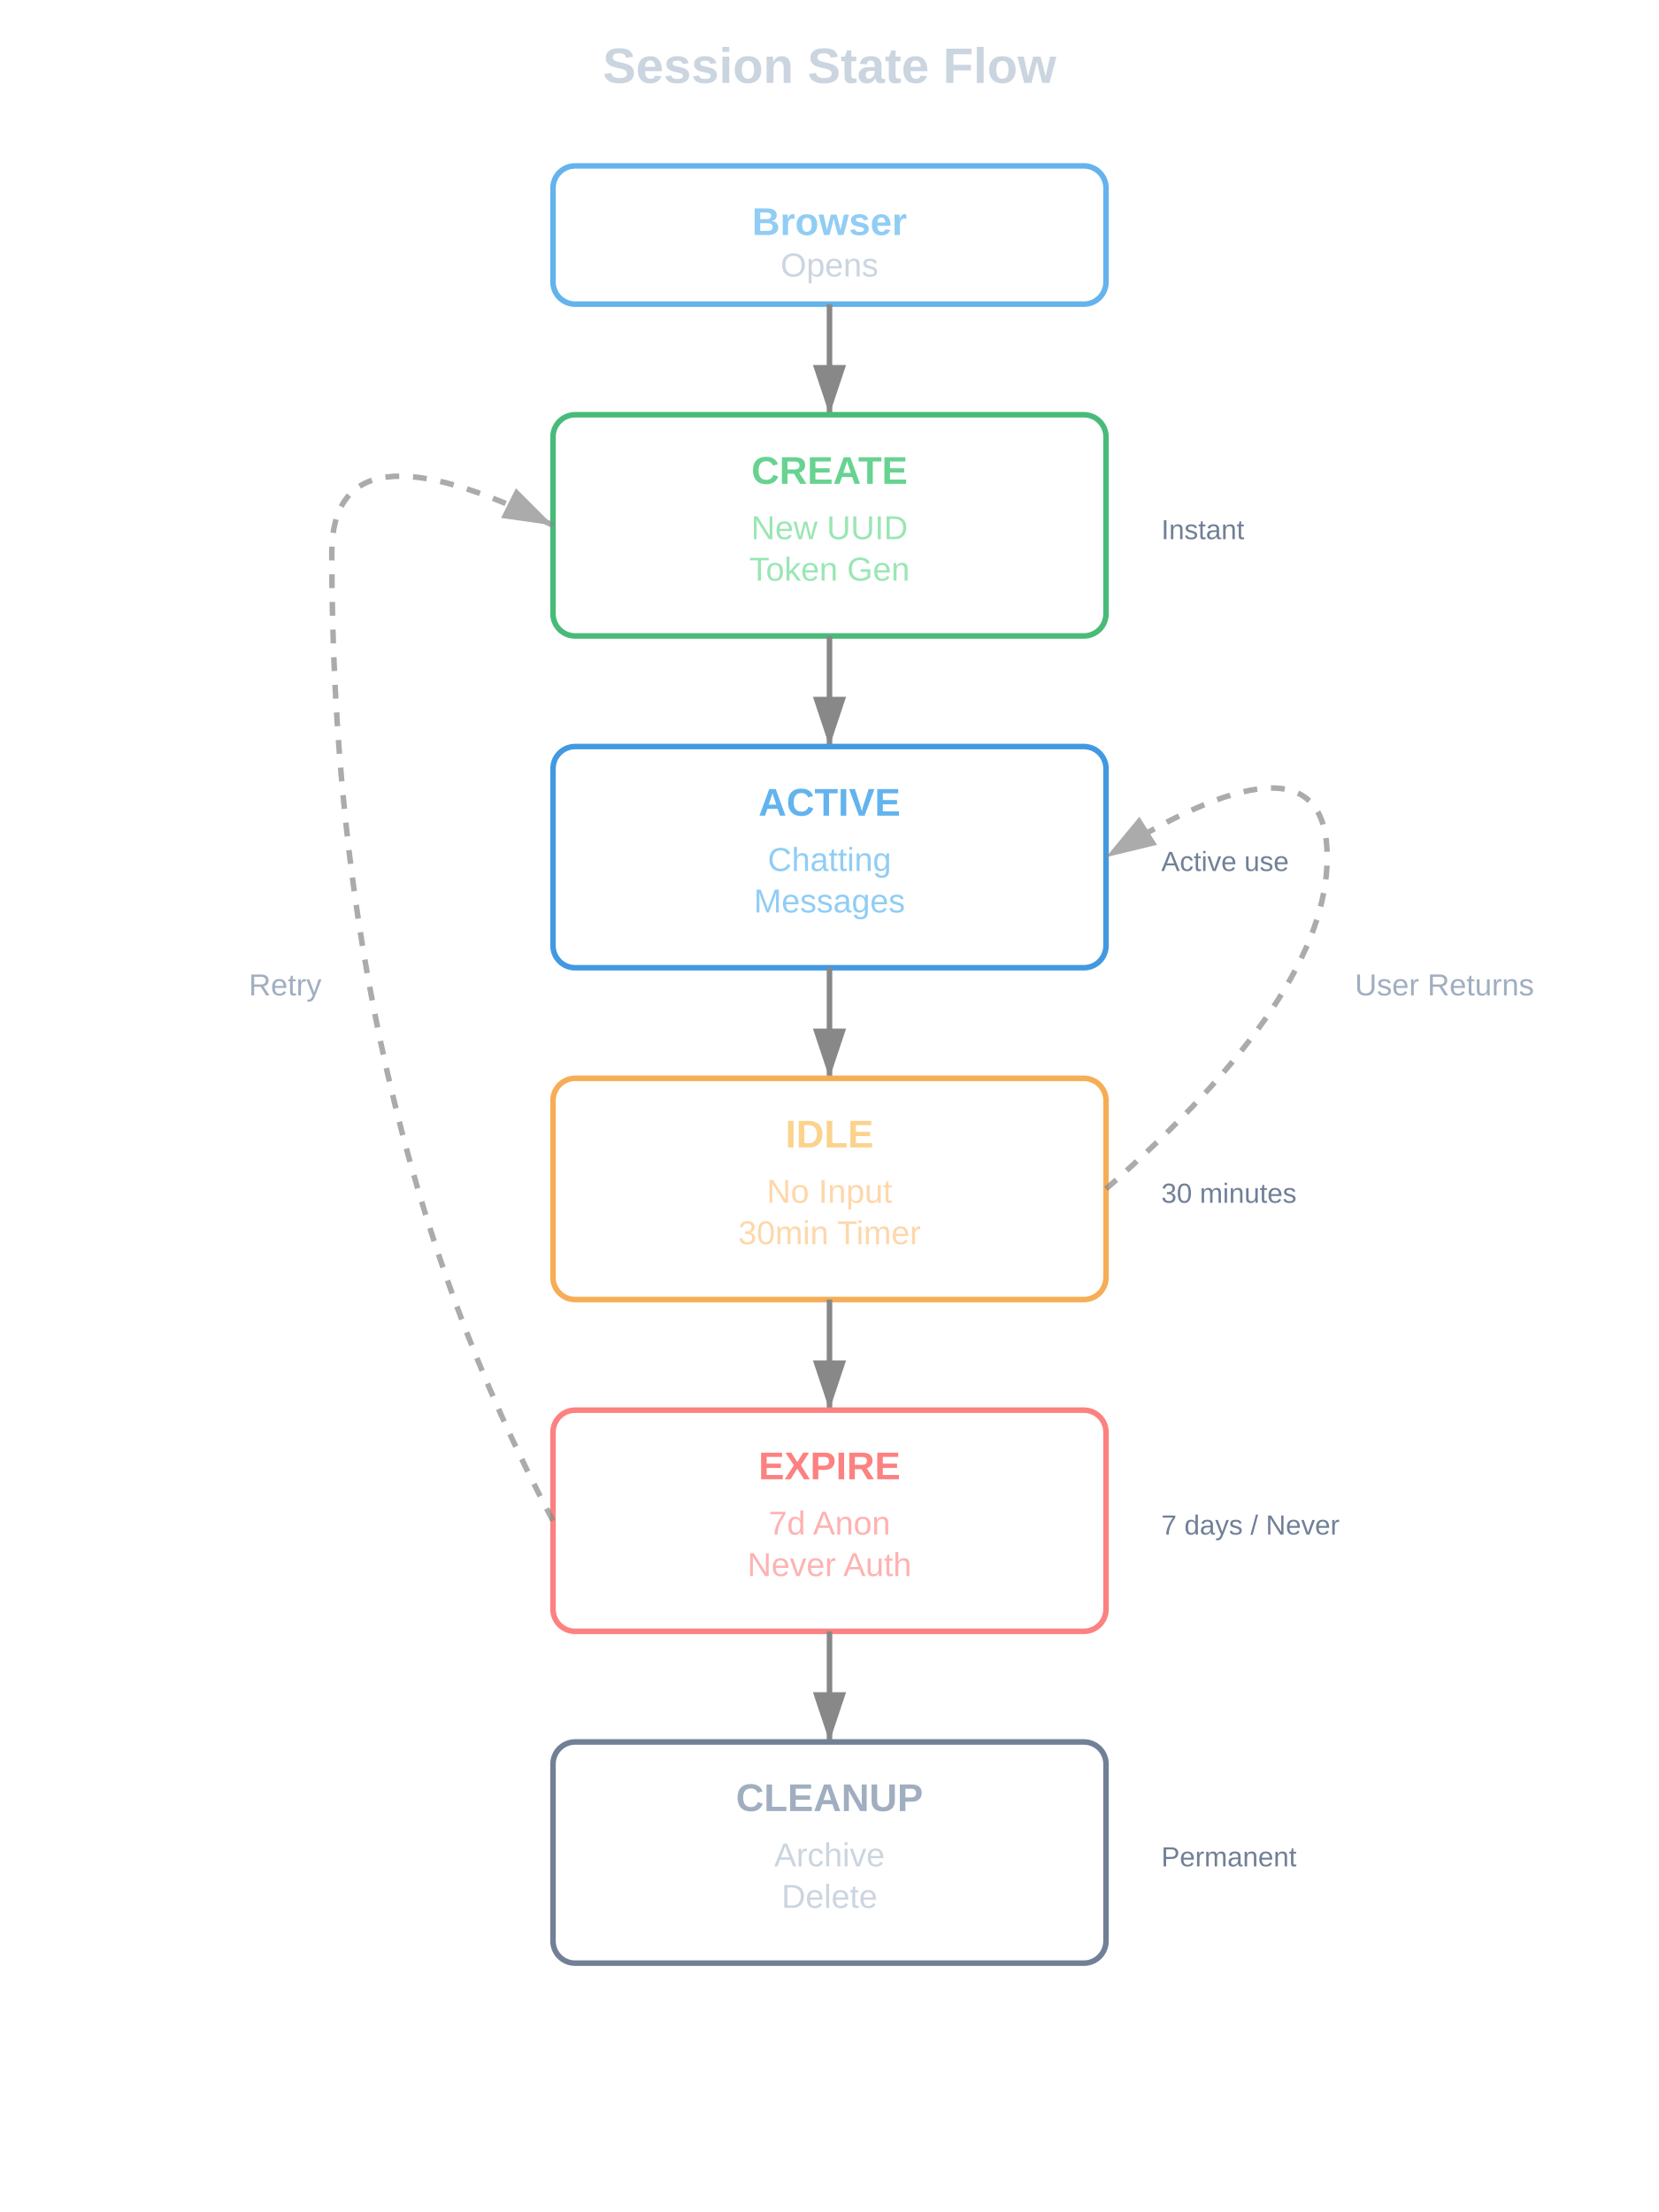
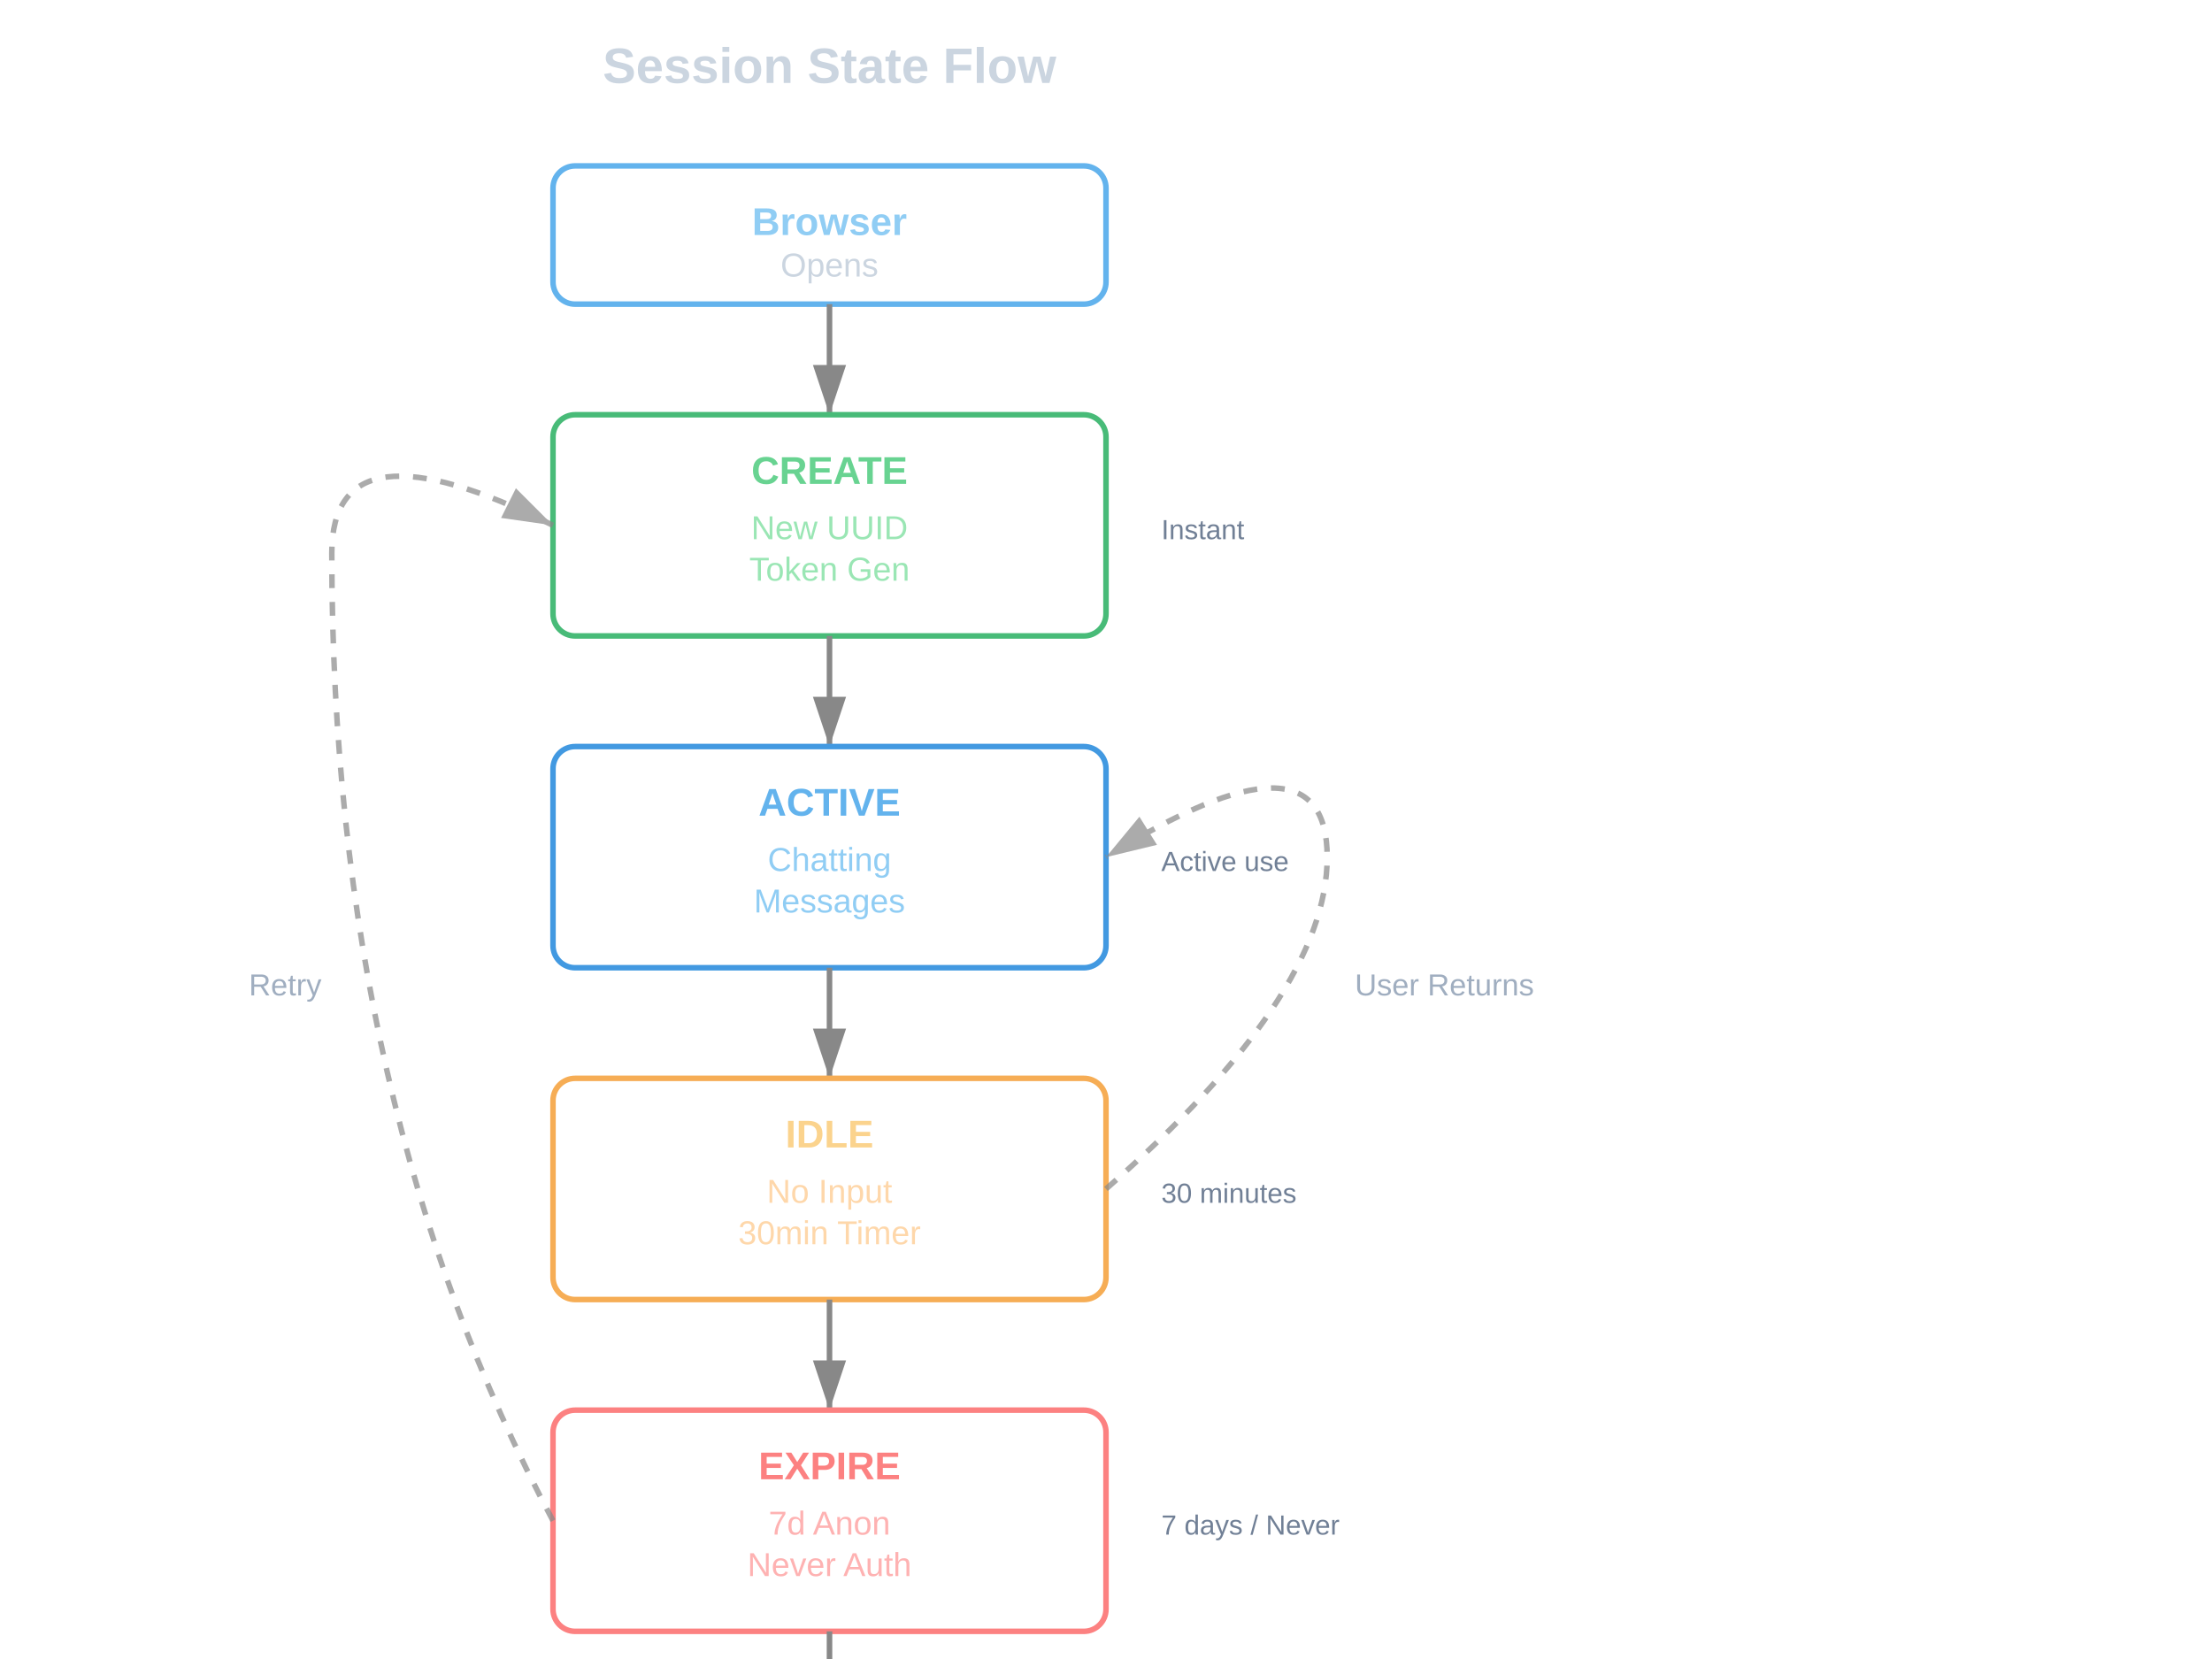
- <svg xmlns="http://www.w3.org/2000/svg" width="600" height="800">
+ <svg xmlns="http://www.w3.org/2000/svg" width="800" height="600" viewBox="0 0 800 600">
  <defs>
    <marker id="arrow" markerWidth="10" markerHeight="10" refX="9" refY="3" orient="auto" markerUnits="strokeWidth">
      <path d="M0,0 L0,6 L9,3 z" fill="#888" />
    </marker>
  </defs>
  <text x="300" y="30" text-anchor="middle" font-family="Arial, sans-serif" font-size="18" font-weight="bold" fill="#CBD5E0">Session State Flow</text>
  <rect x="200" y="60" width="200" height="50" fill="none" stroke="#63B3ED" stroke-width="2" rx="8" />
  <text x="300" y="85" text-anchor="middle" font-family="Arial, sans-serif" font-size="14" font-weight="bold" fill="#90CDF4">Browser</text>
  <text x="300" y="100" text-anchor="middle" font-family="Arial, sans-serif" font-size="12" fill="#CBD5E0">Opens</text>
  <line x1="300" y1="110" x2="300" y2="150" stroke="#888" stroke-width="2" marker-end="url(#arrow)" />
  <rect x="200" y="150" width="200" height="80" fill="none" stroke="#48BB78" stroke-width="2" rx="8" />
  <text x="300" y="175" text-anchor="middle" font-family="Arial, sans-serif" font-size="14" font-weight="bold" fill="#68D391">CREATE</text>
  <text x="300" y="195" text-anchor="middle" font-family="Arial, sans-serif" font-size="12" fill="#9AE6B4">New UUID</text>
  <text x="300" y="210" text-anchor="middle" font-family="Arial, sans-serif" font-size="12" fill="#9AE6B4">Token Gen</text>
  <line x1="300" y1="230" x2="300" y2="270" stroke="#888" stroke-width="2" marker-end="url(#arrow)" />
  <rect x="200" y="270" width="200" height="80" fill="none" stroke="#4299E1" stroke-width="2" rx="8" />
  <text x="300" y="295" text-anchor="middle" font-family="Arial, sans-serif" font-size="14" font-weight="bold" fill="#63B3ED">ACTIVE</text>
  <text x="300" y="315" text-anchor="middle" font-family="Arial, sans-serif" font-size="12" fill="#90CDF4">Chatting</text>
  <text x="300" y="330" text-anchor="middle" font-family="Arial, sans-serif" font-size="12" fill="#90CDF4">Messages</text>
  <line x1="300" y1="350" x2="300" y2="390" stroke="#888" stroke-width="2" marker-end="url(#arrow)" />
  <rect x="200" y="390" width="200" height="80" fill="none" stroke="#F6AD55" stroke-width="2" rx="8" />
  <text x="300" y="415" text-anchor="middle" font-family="Arial, sans-serif" font-size="14" font-weight="bold" fill="#FBD38D">IDLE</text>
  <text x="300" y="435" text-anchor="middle" font-family="Arial, sans-serif" font-size="12" fill="#FED7AA">No Input</text>
  <text x="300" y="450" text-anchor="middle" font-family="Arial, sans-serif" font-size="12" fill="#FED7AA">30min Timer</text>
  <path d="M 400 430 Q 480 360 480 310 Q 480 260 400 310" stroke="#888" stroke-width="2" fill="none" marker-end="url(#arrow)" stroke-dasharray="5,5" opacity="0.7" />
  <text x="490" y="360" font-family="Arial, sans-serif" font-size="11" fill="#A0AEC0">User Returns</text>
  <line x1="300" y1="470" x2="300" y2="510" stroke="#888" stroke-width="2" marker-end="url(#arrow)" />
  <rect x="200" y="510" width="200" height="80" fill="none" stroke="#FC8181" stroke-width="2" rx="8" />
  <text x="300" y="535" text-anchor="middle" font-family="Arial, sans-serif" font-size="14" font-weight="bold" fill="#FC8181">EXPIRE</text>
  <text x="300" y="555" text-anchor="middle" font-family="Arial, sans-serif" font-size="12" fill="#FEB2B2">7d Anon</text>
  <text x="300" y="570" text-anchor="middle" font-family="Arial, sans-serif" font-size="12" fill="#FEB2B2">Never Auth</text>
  <path d="M 200 550 Q 120 400 120 200 Q 120 150 200 190" stroke="#888" stroke-width="2" fill="none" marker-end="url(#arrow)" stroke-dasharray="5,5" opacity="0.7" />
  <text x="90" y="360" font-family="Arial, sans-serif" font-size="11" fill="#A0AEC0">Retry</text>
  <line x1="300" y1="590" x2="300" y2="630" stroke="#888" stroke-width="2" marker-end="url(#arrow)" />
  <rect x="200" y="630" width="200" height="80" fill="none" stroke="#718096" stroke-width="2" rx="8" />
  <text x="300" y="655" text-anchor="middle" font-family="Arial, sans-serif" font-size="14" font-weight="bold" fill="#A0AEC0">CLEANUP</text>
  <text x="300" y="675" text-anchor="middle" font-family="Arial, sans-serif" font-size="12" fill="#CBD5E0">Archive</text>
  <text x="300" y="690" text-anchor="middle" font-family="Arial, sans-serif" font-size="12" fill="#CBD5E0">Delete</text>
  <g id="durations" font-family="Arial, sans-serif" font-size="10" fill="#718096">
    <text x="420" y="195" text-anchor="start">Instant</text>
    <text x="420" y="315" text-anchor="start">Active use</text>
    <text x="420" y="435" text-anchor="start">30 minutes</text>
    <text x="420" y="555" text-anchor="start">7 days / Never</text>
    <text x="420" y="675" text-anchor="start">Permanent</text>
  </g>
</svg>
